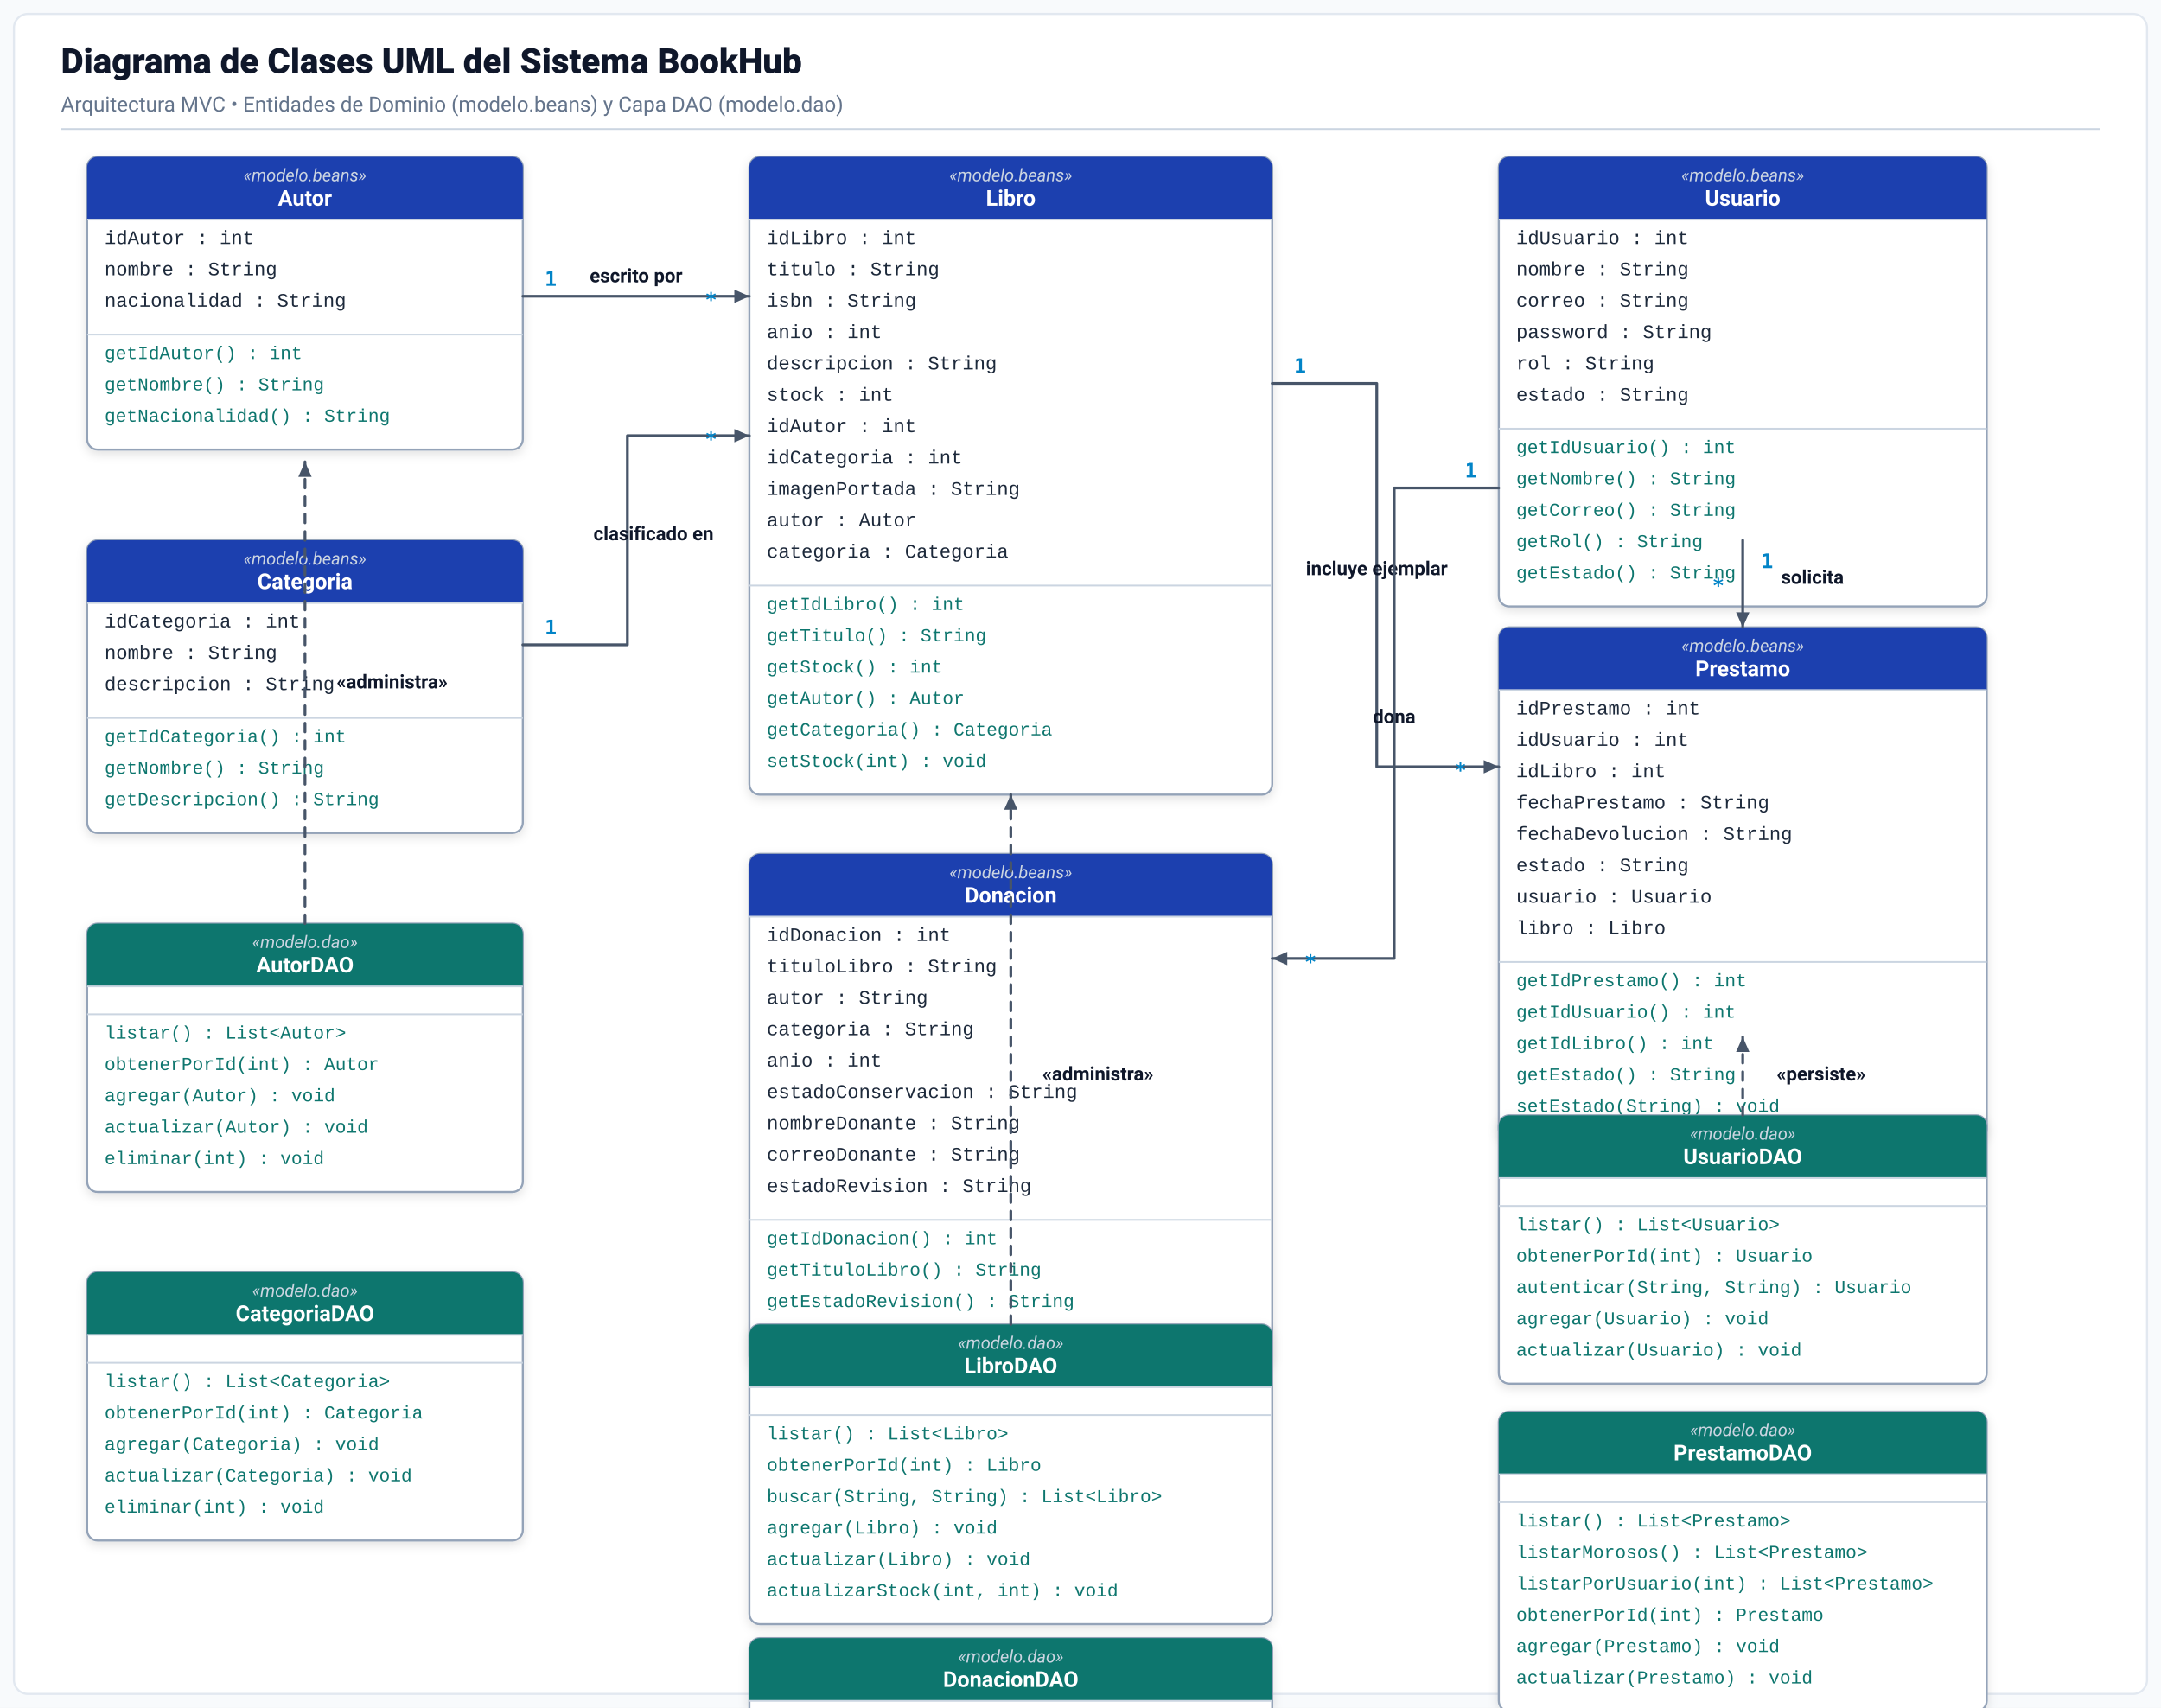
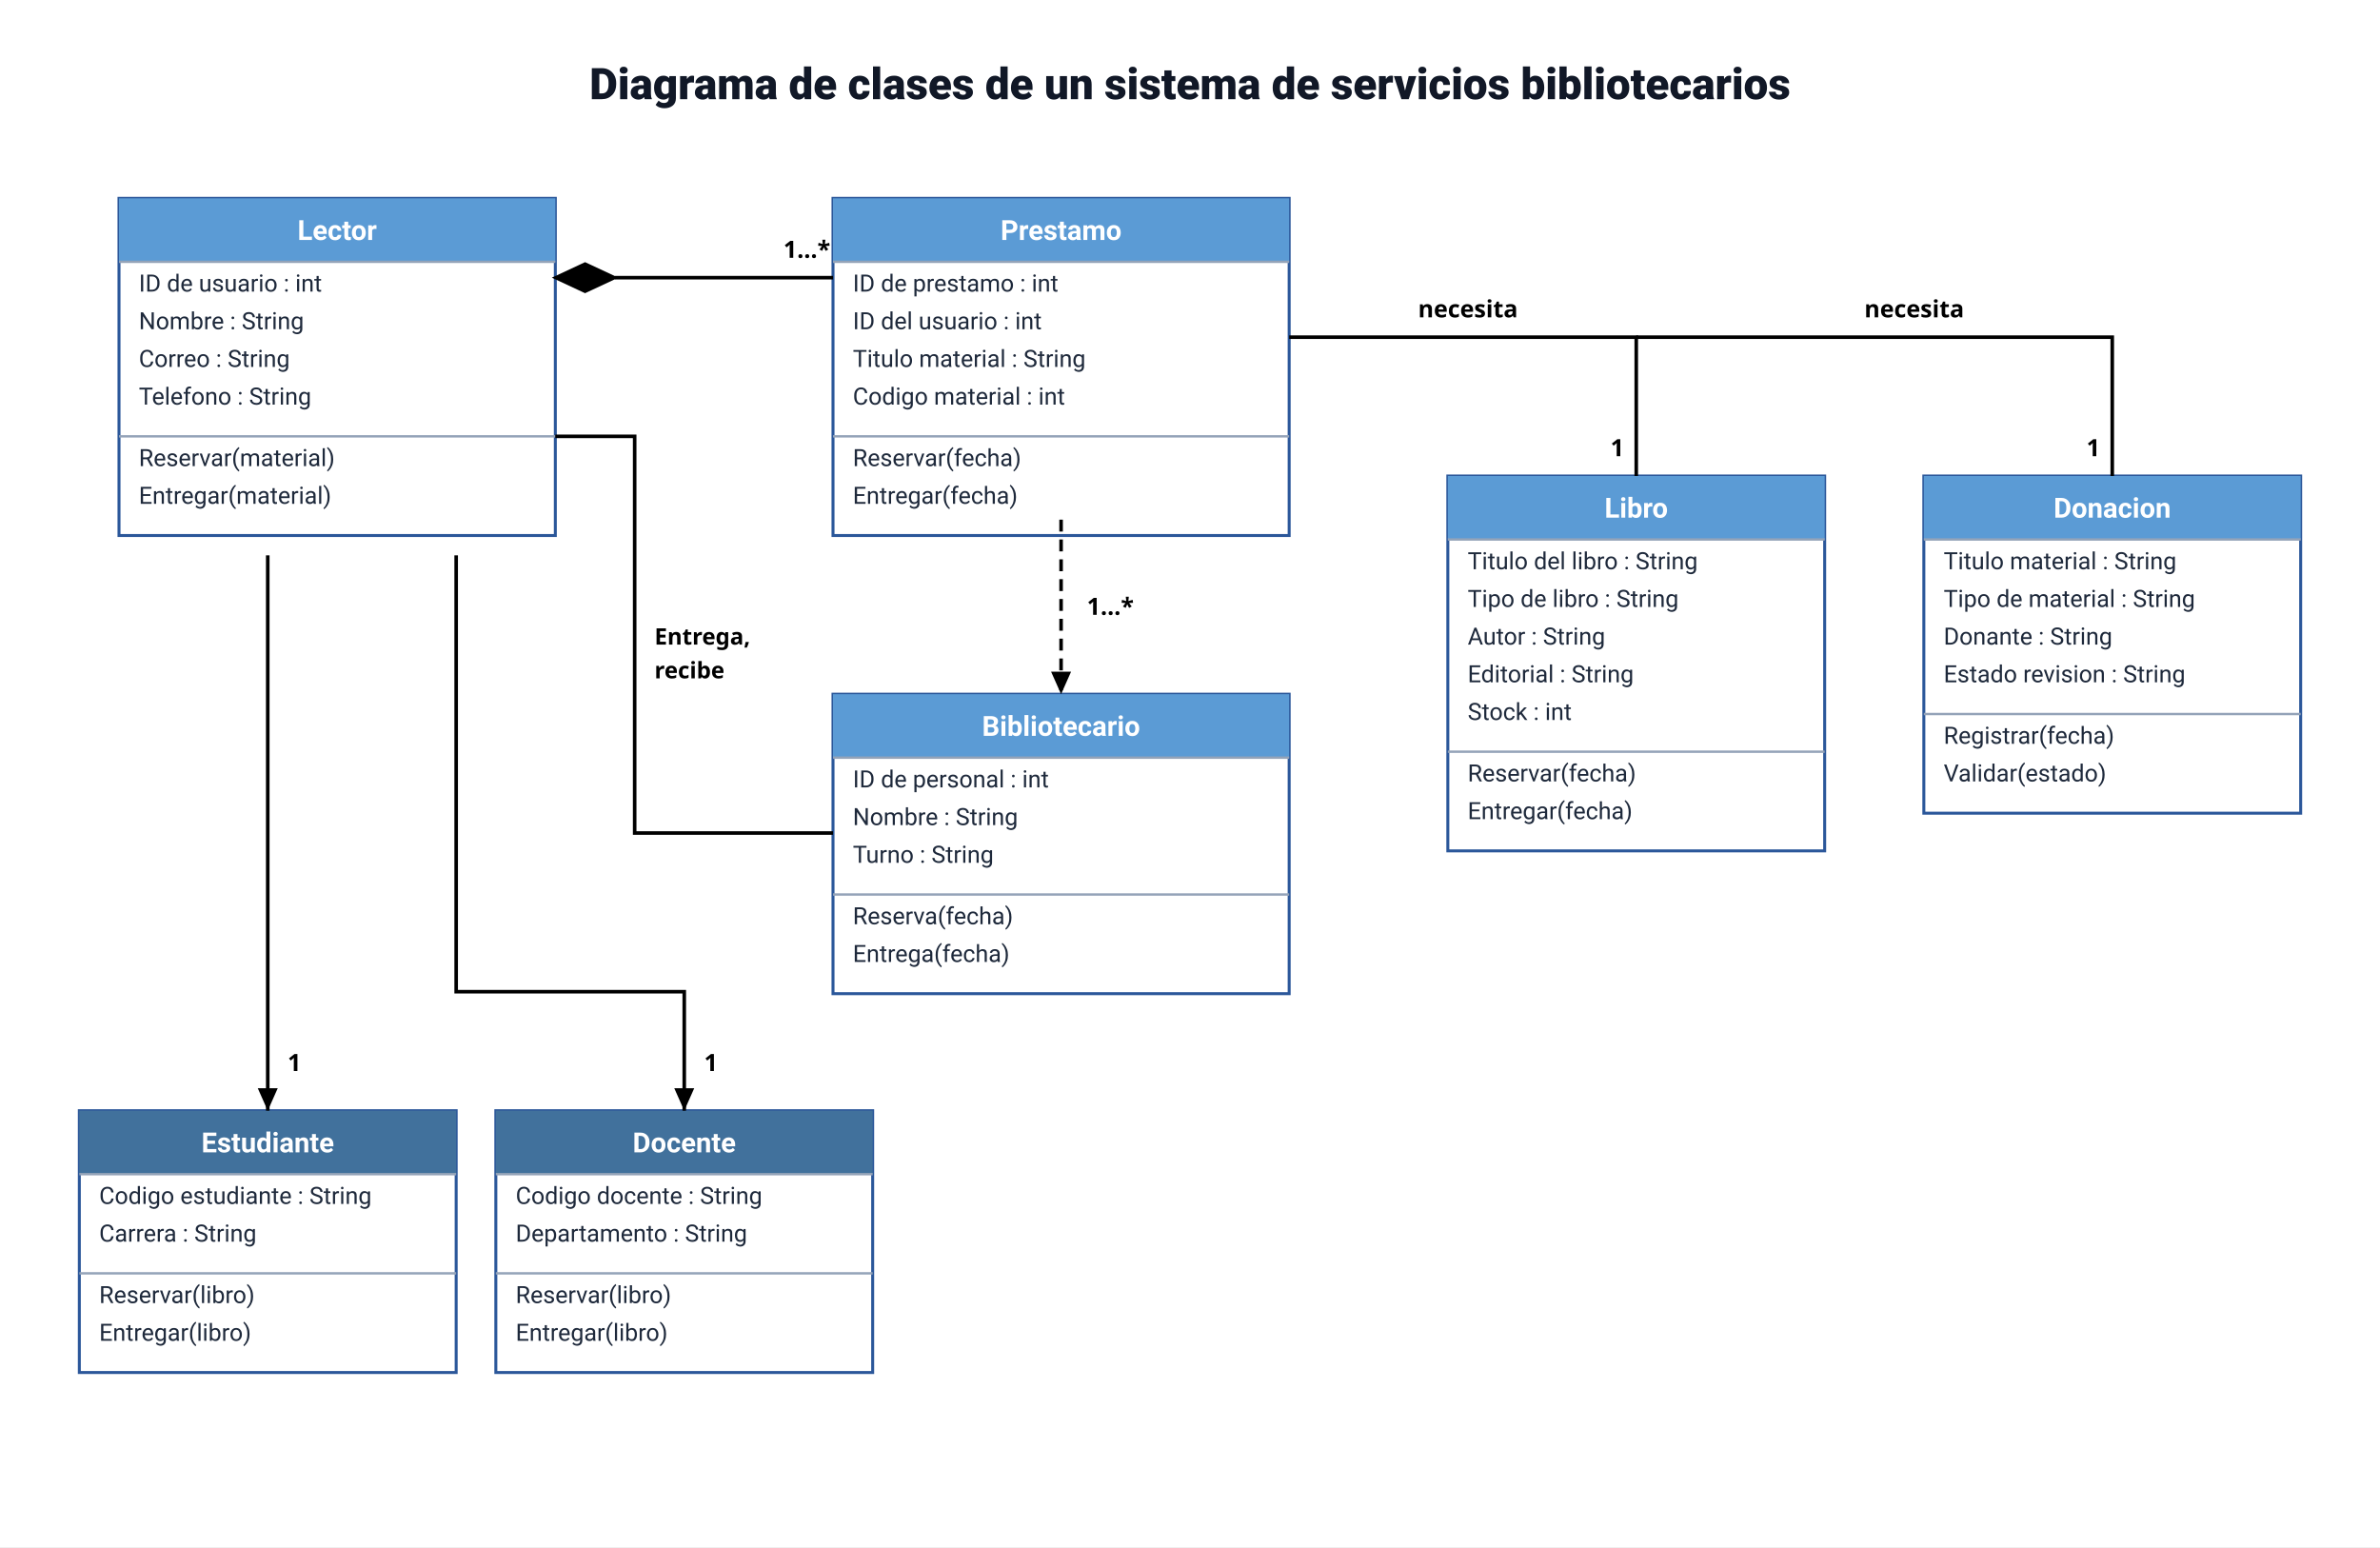
- <svg xmlns="http://www.w3.org/2000/svg" viewBox="0 0 1240 980" width="1240" height="980">
+ <svg xmlns="http://www.w3.org/2000/svg" viewBox="0 0 1200 780" width="1200" height="780">
  <defs>
-     <filter id="dropShadow" x="-5%" y="-5%" width="112%" height="115%">
-       <feDropShadow dx="0" dy="2" stdDeviation="3" flood-color="#000000" flood-opacity="0.12" />
-     </filter>
-     <marker id="arrow" viewBox="0 0 10 10" refX="9" refY="5" markerWidth="6" markerHeight="6" orient="auto">
-       <path d="M 0 1 L 9 5 L 0 9 z" fill="#475569" />
+     <marker id="arrowSimple" viewBox="0 0 10 10" refX="9" refY="5" markerWidth="7" markerHeight="7" orient="auto">
+       <path d="M 0 1 L 9 5 L 0 9 z" fill="#000000" />
    </marker>
  </defs>
-   <rect width="1240" height="980" fill="#f8fafc" />
-   <rect x="8" y="8" width="1224" height="964" rx="8" fill="#ffffff" stroke="#e2e8f0" stroke-width="1.2" />
-   <text x="35" y="42" fill="#0f172a" font-size="20" font-weight="800" font-family="'Segoe UI', Roboto, sans-serif">Diagrama de Clases UML del Sistema BookHub</text>
-   <text x="35" y="64" fill="#64748b" font-size="12" font-family="'Segoe UI', Roboto, sans-serif">Arquitectura MVC • Entidades de Dominio (modelo.beans) y Capa DAO (modelo.dao)</text>
-   <line x1="35" y1="74" x2="1205" y2="74" stroke="#cbd5e1" stroke-width="1" />
-   <g transform="translate(50, 90)" filter="url(#dropShadow)">
-     <rect width="250" height="168" rx="6" fill="#ffffff" stroke="#94a3b8" stroke-width="1.2" />
-     <path d="M 0 6 C 0 2.7 2.7 0 6 0 L 244 0 C 247.3 0 250 2.7 250 6 L 250 36 L 0 36 Z" fill="#1e40af" />
-     <text x="125" y="14" fill="#cbd5e1" font-size="10" font-family="'Segoe UI', Roboto, sans-serif" font-style="italic" text-anchor="middle">«modelo.beans»</text>
-     <text x="125" y="28" fill="#ffffff" font-size="12.5" font-weight="700" font-family="'Segoe UI', Roboto, sans-serif" text-anchor="middle">Autor</text>
-     <line x1="0" y1="36" x2="250" y2="36" stroke="#cbd5e1" stroke-width="1" />
-     <g transform="translate(10, 50)">
-       <text x="0" y="0" fill="#1e293b" font-size="11" font-family="'Consolas', 'Courier New', monospace">idAutor : int</text>
-       <text x="0" y="18" fill="#1e293b" font-size="11" font-family="'Consolas', 'Courier New', monospace">nombre : String</text>
-       <text x="0" y="36" fill="#1e293b" font-size="11" font-family="'Consolas', 'Courier New', monospace">nacionalidad : String</text>
+   <rect width="1200" height="780" fill="#ffffff" />
+   <text x="600" y="50" fill="#111827" font-size="22" font-weight="800" font-family="'Segoe UI', Roboto, sans-serif" text-anchor="middle">Diagrama de clases de un sistema de servicios bibliotecarios</text>
+   <g transform="translate(60, 100)">
+     <rect width="220" height="170" fill="#ffffff" stroke="#2b579a" stroke-width="1.5" />
+     <rect width="220" height="32" fill="#5b9bd5" />
+     <text x="110" y="21" fill="#ffffff" font-size="14" font-weight="700" font-family="'Segoe UI', Roboto, Helvetica, Arial, sans-serif" text-anchor="middle">Lector</text>
+     <line x1="0" y1="32" x2="220" y2="32" stroke="#94a3b8" stroke-width="1.2" />
+     <g transform="translate(10, 47)">
+       <text x="0" y="0" fill="#1e293b" font-size="12" font-family="'Segoe UI', Roboto, sans-serif">ID de usuario : int</text>
+       <text x="0" y="19" fill="#1e293b" font-size="12" font-family="'Segoe UI', Roboto, sans-serif">Nombre : String</text>
+       <text x="0" y="38" fill="#1e293b" font-size="12" font-family="'Segoe UI', Roboto, sans-serif">Correo : String</text>
+       <text x="0" y="57" fill="#1e293b" font-size="12" font-family="'Segoe UI', Roboto, sans-serif">Telefono : String</text>
    </g>
-     <line x1="0" y1="102" x2="250" y2="102" stroke="#cbd5e1" stroke-width="1" />
-     <g transform="translate(10, 116)">
-       <text x="0" y="0" fill="#0f766e" font-size="10.5" font-family="'Consolas', 'Courier New', monospace">getIdAutor() : int</text>
-       <text x="0" y="18" fill="#0f766e" font-size="10.5" font-family="'Consolas', 'Courier New', monospace">getNombre() : String</text>
-       <text x="0" y="36" fill="#0f766e" font-size="10.5" font-family="'Consolas', 'Courier New', monospace">getNacionalidad() : String</text>
+     <line x1="0" y1="120" x2="220" y2="120" stroke="#94a3b8" stroke-width="1.2" />
+     <g transform="translate(10, 135)">
+       <text x="0" y="0" fill="#1e293b" font-size="12" font-family="'Segoe UI', Roboto, sans-serif">Reservar(material)</text>
+       <text x="0" y="19" fill="#1e293b" font-size="12" font-family="'Segoe UI', Roboto, sans-serif">Entregar(material)</text>
    </g>
  </g>
-   <g transform="translate(50, 310)" filter="url(#dropShadow)">
-     <rect width="250" height="168" rx="6" fill="#ffffff" stroke="#94a3b8" stroke-width="1.2" />
-     <path d="M 0 6 C 0 2.7 2.7 0 6 0 L 244 0 C 247.3 0 250 2.7 250 6 L 250 36 L 0 36 Z" fill="#1e40af" />
-     <text x="125" y="14" fill="#cbd5e1" font-size="10" font-family="'Segoe UI', Roboto, sans-serif" font-style="italic" text-anchor="middle">«modelo.beans»</text>
-     <text x="125" y="28" fill="#ffffff" font-size="12.5" font-weight="700" font-family="'Segoe UI', Roboto, sans-serif" text-anchor="middle">Categoria</text>
-     <line x1="0" y1="36" x2="250" y2="36" stroke="#cbd5e1" stroke-width="1" />
-     <g transform="translate(10, 50)">
-       <text x="0" y="0" fill="#1e293b" font-size="11" font-family="'Consolas', 'Courier New', monospace">idCategoria : int</text>
-       <text x="0" y="18" fill="#1e293b" font-size="11" font-family="'Consolas', 'Courier New', monospace">nombre : String</text>
-       <text x="0" y="36" fill="#1e293b" font-size="11" font-family="'Consolas', 'Courier New', monospace">descripcion : String</text>
+   <g transform="translate(420, 100)">
+     <rect width="230" height="170" fill="#ffffff" stroke="#2b579a" stroke-width="1.5" />
+     <rect width="230" height="32" fill="#5b9bd5" />
+     <text x="115" y="21" fill="#ffffff" font-size="14" font-weight="700" font-family="'Segoe UI', Roboto, Helvetica, Arial, sans-serif" text-anchor="middle">Prestamo</text>
+     <line x1="0" y1="32" x2="230" y2="32" stroke="#94a3b8" stroke-width="1.2" />
+     <g transform="translate(10, 47)">
+       <text x="0" y="0" fill="#1e293b" font-size="12" font-family="'Segoe UI', Roboto, sans-serif">ID de prestamo : int</text>
+       <text x="0" y="19" fill="#1e293b" font-size="12" font-family="'Segoe UI', Roboto, sans-serif">ID del usuario : int</text>
+       <text x="0" y="38" fill="#1e293b" font-size="12" font-family="'Segoe UI', Roboto, sans-serif">Titulo material : String</text>
+       <text x="0" y="57" fill="#1e293b" font-size="12" font-family="'Segoe UI', Roboto, sans-serif">Codigo material : int</text>
    </g>
-     <line x1="0" y1="102" x2="250" y2="102" stroke="#cbd5e1" stroke-width="1" />
-     <g transform="translate(10, 116)">
-       <text x="0" y="0" fill="#0f766e" font-size="10.5" font-family="'Consolas', 'Courier New', monospace">getIdCategoria() : int</text>
-       <text x="0" y="18" fill="#0f766e" font-size="10.5" font-family="'Consolas', 'Courier New', monospace">getNombre() : String</text>
-       <text x="0" y="36" fill="#0f766e" font-size="10.5" font-family="'Consolas', 'Courier New', monospace">getDescripcion() : String</text>
+     <line x1="0" y1="120" x2="230" y2="120" stroke="#94a3b8" stroke-width="1.2" />
+     <g transform="translate(10, 135)">
+       <text x="0" y="0" fill="#1e293b" font-size="12" font-family="'Segoe UI', Roboto, sans-serif">Reservar(fecha)</text>
+       <text x="0" y="19" fill="#1e293b" font-size="12" font-family="'Segoe UI', Roboto, sans-serif">Entregar(fecha)</text>
    </g>
  </g>
-   <g transform="translate(50, 530)" filter="url(#dropShadow)">
-     <rect width="250" height="154" rx="6" fill="#ffffff" stroke="#94a3b8" stroke-width="1.2" />
-     <path d="M 0 6 C 0 2.7 2.7 0 6 0 L 244 0 C 247.3 0 250 2.7 250 6 L 250 36 L 0 36 Z" fill="#0f766e" />
-     <text x="125" y="14" fill="#cbd5e1" font-size="10" font-family="'Segoe UI', Roboto, sans-serif" font-style="italic" text-anchor="middle">«modelo.dao»</text>
-     <text x="125" y="28" fill="#ffffff" font-size="12.5" font-weight="700" font-family="'Segoe UI', Roboto, sans-serif" text-anchor="middle">AutorDAO</text>
-     <line x1="0" y1="36" x2="250" y2="36" stroke="#cbd5e1" stroke-width="1" />
-     <g transform="translate(10, 50)">
-         </g>
-     <line x1="0" y1="52" x2="250" y2="52" stroke="#cbd5e1" stroke-width="1" />
-     <g transform="translate(10, 66)">
-       <text x="0" y="0" fill="#0f766e" font-size="10.5" font-family="'Consolas', 'Courier New', monospace">listar() : List&lt;Autor&gt;</text>
-       <text x="0" y="18" fill="#0f766e" font-size="10.5" font-family="'Consolas', 'Courier New', monospace">obtenerPorId(int) : Autor</text>
-       <text x="0" y="36" fill="#0f766e" font-size="10.5" font-family="'Consolas', 'Courier New', monospace">agregar(Autor) : void</text>
-       <text x="0" y="54" fill="#0f766e" font-size="10.5" font-family="'Consolas', 'Courier New', monospace">actualizar(Autor) : void</text>
-       <text x="0" y="72" fill="#0f766e" font-size="10.5" font-family="'Consolas', 'Courier New', monospace">eliminar(int) : void</text>
+   <g transform="translate(420, 350)">
+     <rect width="230" height="151" fill="#ffffff" stroke="#2b579a" stroke-width="1.5" />
+     <rect width="230" height="32" fill="#5b9bd5" />
+     <text x="115" y="21" fill="#ffffff" font-size="14" font-weight="700" font-family="'Segoe UI', Roboto, Helvetica, Arial, sans-serif" text-anchor="middle">Bibliotecario</text>
+     <line x1="0" y1="32" x2="230" y2="32" stroke="#94a3b8" stroke-width="1.2" />
+     <g transform="translate(10, 47)">
+       <text x="0" y="0" fill="#1e293b" font-size="12" font-family="'Segoe UI', Roboto, sans-serif">ID de personal : int</text>
+       <text x="0" y="19" fill="#1e293b" font-size="12" font-family="'Segoe UI', Roboto, sans-serif">Nombre : String</text>
+       <text x="0" y="38" fill="#1e293b" font-size="12" font-family="'Segoe UI', Roboto, sans-serif">Turno : String</text>
+     </g>
+     <line x1="0" y1="101" x2="230" y2="101" stroke="#94a3b8" stroke-width="1.2" />
+     <g transform="translate(10, 116)">
+       <text x="0" y="0" fill="#1e293b" font-size="12" font-family="'Segoe UI', Roboto, sans-serif">Reserva(fecha)</text>
+       <text x="0" y="19" fill="#1e293b" font-size="12" font-family="'Segoe UI', Roboto, sans-serif">Entrega(fecha)</text>
    </g>
  </g>
-   <g transform="translate(50, 730)" filter="url(#dropShadow)">
-     <rect width="250" height="154" rx="6" fill="#ffffff" stroke="#94a3b8" stroke-width="1.2" />
-     <path d="M 0 6 C 0 2.7 2.7 0 6 0 L 244 0 C 247.3 0 250 2.7 250 6 L 250 36 L 0 36 Z" fill="#0f766e" />
-     <text x="125" y="14" fill="#cbd5e1" font-size="10" font-family="'Segoe UI', Roboto, sans-serif" font-style="italic" text-anchor="middle">«modelo.dao»</text>
-     <text x="125" y="28" fill="#ffffff" font-size="12.5" font-weight="700" font-family="'Segoe UI', Roboto, sans-serif" text-anchor="middle">CategoriaDAO</text>
-     <line x1="0" y1="36" x2="250" y2="36" stroke="#cbd5e1" stroke-width="1" />
-     <g transform="translate(10, 50)">
-         </g>
-     <line x1="0" y1="52" x2="250" y2="52" stroke="#cbd5e1" stroke-width="1" />
-     <g transform="translate(10, 66)">
-       <text x="0" y="0" fill="#0f766e" font-size="10.5" font-family="'Consolas', 'Courier New', monospace">listar() : List&lt;Categoria&gt;</text>
-       <text x="0" y="18" fill="#0f766e" font-size="10.5" font-family="'Consolas', 'Courier New', monospace">obtenerPorId(int) : Categoria</text>
-       <text x="0" y="36" fill="#0f766e" font-size="10.5" font-family="'Consolas', 'Courier New', monospace">agregar(Categoria) : void</text>
-       <text x="0" y="54" fill="#0f766e" font-size="10.5" font-family="'Consolas', 'Courier New', monospace">actualizar(Categoria) : void</text>
-       <text x="0" y="72" fill="#0f766e" font-size="10.5" font-family="'Consolas', 'Courier New', monospace">eliminar(int) : void</text>
+   <g transform="translate(730, 240)">
+     <rect width="190" height="189" fill="#ffffff" stroke="#2b579a" stroke-width="1.5" />
+     <rect width="190" height="32" fill="#5b9bd5" />
+     <text x="95" y="21" fill="#ffffff" font-size="14" font-weight="700" font-family="'Segoe UI', Roboto, Helvetica, Arial, sans-serif" text-anchor="middle">Libro</text>
+     <line x1="0" y1="32" x2="190" y2="32" stroke="#94a3b8" stroke-width="1.2" />
+     <g transform="translate(10, 47)">
+       <text x="0" y="0" fill="#1e293b" font-size="12" font-family="'Segoe UI', Roboto, sans-serif">Titulo del libro : String</text>
+       <text x="0" y="19" fill="#1e293b" font-size="12" font-family="'Segoe UI', Roboto, sans-serif">Tipo de libro : String</text>
+       <text x="0" y="38" fill="#1e293b" font-size="12" font-family="'Segoe UI', Roboto, sans-serif">Autor : String</text>
+       <text x="0" y="57" fill="#1e293b" font-size="12" font-family="'Segoe UI', Roboto, sans-serif">Editorial : String</text>
+       <text x="0" y="76" fill="#1e293b" font-size="12" font-family="'Segoe UI', Roboto, sans-serif">Stock : int</text>
+     </g>
+     <line x1="0" y1="139" x2="190" y2="139" stroke="#94a3b8" stroke-width="1.2" />
+     <g transform="translate(10, 154)">
+       <text x="0" y="0" fill="#1e293b" font-size="12" font-family="'Segoe UI', Roboto, sans-serif">Reservar(fecha)</text>
+       <text x="0" y="19" fill="#1e293b" font-size="12" font-family="'Segoe UI', Roboto, sans-serif">Entregar(fecha)</text>
    </g>
  </g>
-   <g transform="translate(430, 90)" filter="url(#dropShadow)">
-     <rect width="300" height="366" rx="6" fill="#ffffff" stroke="#94a3b8" stroke-width="1.2" />
-     <path d="M 0 6 C 0 2.7 2.7 0 6 0 L 294 0 C 297.3 0 300 2.7 300 6 L 300 36 L 0 36 Z" fill="#1e40af" />
-     <text x="150" y="14" fill="#cbd5e1" font-size="10" font-family="'Segoe UI', Roboto, sans-serif" font-style="italic" text-anchor="middle">«modelo.beans»</text>
-     <text x="150" y="28" fill="#ffffff" font-size="12.5" font-weight="700" font-family="'Segoe UI', Roboto, sans-serif" text-anchor="middle">Libro</text>
-     <line x1="0" y1="36" x2="300" y2="36" stroke="#cbd5e1" stroke-width="1" />
-     <g transform="translate(10, 50)">
-       <text x="0" y="0" fill="#1e293b" font-size="11" font-family="'Consolas', 'Courier New', monospace">idLibro : int</text>
-       <text x="0" y="18" fill="#1e293b" font-size="11" font-family="'Consolas', 'Courier New', monospace">titulo : String</text>
-       <text x="0" y="36" fill="#1e293b" font-size="11" font-family="'Consolas', 'Courier New', monospace">isbn : String</text>
-       <text x="0" y="54" fill="#1e293b" font-size="11" font-family="'Consolas', 'Courier New', monospace">anio : int</text>
-       <text x="0" y="72" fill="#1e293b" font-size="11" font-family="'Consolas', 'Courier New', monospace">descripcion : String</text>
-       <text x="0" y="90" fill="#1e293b" font-size="11" font-family="'Consolas', 'Courier New', monospace">stock : int</text>
-       <text x="0" y="108" fill="#1e293b" font-size="11" font-family="'Consolas', 'Courier New', monospace">idAutor : int</text>
-       <text x="0" y="126" fill="#1e293b" font-size="11" font-family="'Consolas', 'Courier New', monospace">idCategoria : int</text>
-       <text x="0" y="144" fill="#1e293b" font-size="11" font-family="'Consolas', 'Courier New', monospace">imagenPortada : String</text>
-       <text x="0" y="162" fill="#1e293b" font-size="11" font-family="'Consolas', 'Courier New', monospace">autor : Autor</text>
-       <text x="0" y="180" fill="#1e293b" font-size="11" font-family="'Consolas', 'Courier New', monospace">categoria : Categoria</text>
+   <g transform="translate(970, 240)">
+     <rect width="190" height="170" fill="#ffffff" stroke="#2b579a" stroke-width="1.5" />
+     <rect width="190" height="32" fill="#5b9bd5" />
+     <text x="95" y="21" fill="#ffffff" font-size="14" font-weight="700" font-family="'Segoe UI', Roboto, Helvetica, Arial, sans-serif" text-anchor="middle">Donacion</text>
+     <line x1="0" y1="32" x2="190" y2="32" stroke="#94a3b8" stroke-width="1.2" />
+     <g transform="translate(10, 47)">
+       <text x="0" y="0" fill="#1e293b" font-size="12" font-family="'Segoe UI', Roboto, sans-serif">Titulo material : String</text>
+       <text x="0" y="19" fill="#1e293b" font-size="12" font-family="'Segoe UI', Roboto, sans-serif">Tipo de material : String</text>
+       <text x="0" y="38" fill="#1e293b" font-size="12" font-family="'Segoe UI', Roboto, sans-serif">Donante : String</text>
+       <text x="0" y="57" fill="#1e293b" font-size="12" font-family="'Segoe UI', Roboto, sans-serif">Estado revision : String</text>
    </g>
-     <line x1="0" y1="246" x2="300" y2="246" stroke="#cbd5e1" stroke-width="1" />
-     <g transform="translate(10, 260)">
-       <text x="0" y="0" fill="#0f766e" font-size="10.5" font-family="'Consolas', 'Courier New', monospace">getIdLibro() : int</text>
-       <text x="0" y="18" fill="#0f766e" font-size="10.5" font-family="'Consolas', 'Courier New', monospace">getTitulo() : String</text>
-       <text x="0" y="36" fill="#0f766e" font-size="10.5" font-family="'Consolas', 'Courier New', monospace">getStock() : int</text>
-       <text x="0" y="54" fill="#0f766e" font-size="10.5" font-family="'Consolas', 'Courier New', monospace">getAutor() : Autor</text>
-       <text x="0" y="72" fill="#0f766e" font-size="10.5" font-family="'Consolas', 'Courier New', monospace">getCategoria() : Categoria</text>
-       <text x="0" y="90" fill="#0f766e" font-size="10.5" font-family="'Consolas', 'Courier New', monospace">setStock(int) : void</text>
+     <line x1="0" y1="120" x2="190" y2="120" stroke="#94a3b8" stroke-width="1.2" />
+     <g transform="translate(10, 135)">
+       <text x="0" y="0" fill="#1e293b" font-size="12" font-family="'Segoe UI', Roboto, sans-serif">Registrar(fecha)</text>
+       <text x="0" y="19" fill="#1e293b" font-size="12" font-family="'Segoe UI', Roboto, sans-serif">Validar(estado)</text>
    </g>
  </g>
-   <g transform="translate(430, 490)" filter="url(#dropShadow)">
-     <rect width="300" height="294" rx="6" fill="#ffffff" stroke="#94a3b8" stroke-width="1.2" />
-     <path d="M 0 6 C 0 2.7 2.7 0 6 0 L 294 0 C 297.3 0 300 2.7 300 6 L 300 36 L 0 36 Z" fill="#1e40af" />
-     <text x="150" y="14" fill="#cbd5e1" font-size="10" font-family="'Segoe UI', Roboto, sans-serif" font-style="italic" text-anchor="middle">«modelo.beans»</text>
-     <text x="150" y="28" fill="#ffffff" font-size="12.5" font-weight="700" font-family="'Segoe UI', Roboto, sans-serif" text-anchor="middle">Donacion</text>
-     <line x1="0" y1="36" x2="300" y2="36" stroke="#cbd5e1" stroke-width="1" />
-     <g transform="translate(10, 50)">
-       <text x="0" y="0" fill="#1e293b" font-size="11" font-family="'Consolas', 'Courier New', monospace">idDonacion : int</text>
-       <text x="0" y="18" fill="#1e293b" font-size="11" font-family="'Consolas', 'Courier New', monospace">tituloLibro : String</text>
-       <text x="0" y="36" fill="#1e293b" font-size="11" font-family="'Consolas', 'Courier New', monospace">autor : String</text>
-       <text x="0" y="54" fill="#1e293b" font-size="11" font-family="'Consolas', 'Courier New', monospace">categoria : String</text>
-       <text x="0" y="72" fill="#1e293b" font-size="11" font-family="'Consolas', 'Courier New', monospace">anio : int</text>
-       <text x="0" y="90" fill="#1e293b" font-size="11" font-family="'Consolas', 'Courier New', monospace">estadoConservacion : String</text>
-       <text x="0" y="108" fill="#1e293b" font-size="11" font-family="'Consolas', 'Courier New', monospace">nombreDonante : String</text>
-       <text x="0" y="126" fill="#1e293b" font-size="11" font-family="'Consolas', 'Courier New', monospace">correoDonante : String</text>
-       <text x="0" y="144" fill="#1e293b" font-size="11" font-family="'Consolas', 'Courier New', monospace">estadoRevision : String</text>
+   <g transform="translate(40, 560)">
+     <rect width="190" height="132" fill="#ffffff" stroke="#2b579a" stroke-width="1.5" />
+     <rect width="190" height="32" fill="#41719c" />
+     <text x="95" y="21" fill="#ffffff" font-size="14" font-weight="700" font-family="'Segoe UI', Roboto, Helvetica, Arial, sans-serif" text-anchor="middle">Estudiante</text>
+     <line x1="0" y1="32" x2="190" y2="32" stroke="#94a3b8" stroke-width="1.2" />
+     <g transform="translate(10, 47)">
+       <text x="0" y="0" fill="#1e293b" font-size="12" font-family="'Segoe UI', Roboto, sans-serif">Codigo estudiante : String</text>
+       <text x="0" y="19" fill="#1e293b" font-size="12" font-family="'Segoe UI', Roboto, sans-serif">Carrera : String</text>
    </g>
-     <line x1="0" y1="210" x2="300" y2="210" stroke="#cbd5e1" stroke-width="1" />
-     <g transform="translate(10, 224)">
-       <text x="0" y="0" fill="#0f766e" font-size="10.5" font-family="'Consolas', 'Courier New', monospace">getIdDonacion() : int</text>
-       <text x="0" y="18" fill="#0f766e" font-size="10.5" font-family="'Consolas', 'Courier New', monospace">getTituloLibro() : String</text>
-       <text x="0" y="36" fill="#0f766e" font-size="10.5" font-family="'Consolas', 'Courier New', monospace">getEstadoRevision() : String</text>
-       <text x="0" y="54" fill="#0f766e" font-size="10.5" font-family="'Consolas', 'Courier New', monospace">setEstadoRevision(String) : void</text>
+     <line x1="0" y1="82" x2="190" y2="82" stroke="#94a3b8" stroke-width="1.2" />
+     <g transform="translate(10, 97)">
+       <text x="0" y="0" fill="#1e293b" font-size="12" font-family="'Segoe UI', Roboto, sans-serif">Reservar(libro)</text>
+       <text x="0" y="19" fill="#1e293b" font-size="12" font-family="'Segoe UI', Roboto, sans-serif">Entregar(libro)</text>
    </g>
  </g>
-   <g transform="translate(430, 760)" filter="url(#dropShadow)">
-     <rect width="300" height="172" rx="6" fill="#ffffff" stroke="#94a3b8" stroke-width="1.2" />
-     <path d="M 0 6 C 0 2.7 2.7 0 6 0 L 294 0 C 297.3 0 300 2.7 300 6 L 300 36 L 0 36 Z" fill="#0f766e" />
-     <text x="150" y="14" fill="#cbd5e1" font-size="10" font-family="'Segoe UI', Roboto, sans-serif" font-style="italic" text-anchor="middle">«modelo.dao»</text>
-     <text x="150" y="28" fill="#ffffff" font-size="12.5" font-weight="700" font-family="'Segoe UI', Roboto, sans-serif" text-anchor="middle">LibroDAO</text>
-     <line x1="0" y1="36" x2="300" y2="36" stroke="#cbd5e1" stroke-width="1" />
-     <g transform="translate(10, 50)">
-         </g>
-     <line x1="0" y1="52" x2="300" y2="52" stroke="#cbd5e1" stroke-width="1" />
-     <g transform="translate(10, 66)">
-       <text x="0" y="0" fill="#0f766e" font-size="10.5" font-family="'Consolas', 'Courier New', monospace">listar() : List&lt;Libro&gt;</text>
-       <text x="0" y="18" fill="#0f766e" font-size="10.5" font-family="'Consolas', 'Courier New', monospace">obtenerPorId(int) : Libro</text>
-       <text x="0" y="36" fill="#0f766e" font-size="10.5" font-family="'Consolas', 'Courier New', monospace">buscar(String, String) : List&lt;Libro&gt;</text>
-       <text x="0" y="54" fill="#0f766e" font-size="10.5" font-family="'Consolas', 'Courier New', monospace">agregar(Libro) : void</text>
-       <text x="0" y="72" fill="#0f766e" font-size="10.5" font-family="'Consolas', 'Courier New', monospace">actualizar(Libro) : void</text>
-       <text x="0" y="90" fill="#0f766e" font-size="10.5" font-family="'Consolas', 'Courier New', monospace">actualizarStock(int, int) : void</text>
+   <g transform="translate(250, 560)">
+     <rect width="190" height="132" fill="#ffffff" stroke="#2b579a" stroke-width="1.5" />
+     <rect width="190" height="32" fill="#41719c" />
+     <text x="95" y="21" fill="#ffffff" font-size="14" font-weight="700" font-family="'Segoe UI', Roboto, Helvetica, Arial, sans-serif" text-anchor="middle">Docente</text>
+     <line x1="0" y1="32" x2="190" y2="32" stroke="#94a3b8" stroke-width="1.2" />
+     <g transform="translate(10, 47)">
+       <text x="0" y="0" fill="#1e293b" font-size="12" font-family="'Segoe UI', Roboto, sans-serif">Codigo docente : String</text>
+       <text x="0" y="19" fill="#1e293b" font-size="12" font-family="'Segoe UI', Roboto, sans-serif">Departamento : String</text>
+     </g>
+     <line x1="0" y1="82" x2="190" y2="82" stroke="#94a3b8" stroke-width="1.2" />
+     <g transform="translate(10, 97)">
+       <text x="0" y="0" fill="#1e293b" font-size="12" font-family="'Segoe UI', Roboto, sans-serif">Reservar(libro)</text>
+       <text x="0" y="19" fill="#1e293b" font-size="12" font-family="'Segoe UI', Roboto, sans-serif">Entregar(libro)</text>
    </g>
  </g>
-   <g transform="translate(860, 90)" filter="url(#dropShadow)">
-     <rect width="280" height="258" rx="6" fill="#ffffff" stroke="#94a3b8" stroke-width="1.2" />
-     <path d="M 0 6 C 0 2.7 2.7 0 6 0 L 274 0 C 277.3 0 280 2.7 280 6 L 280 36 L 0 36 Z" fill="#1e40af" />
-     <text x="140" y="14" fill="#cbd5e1" font-size="10" font-family="'Segoe UI', Roboto, sans-serif" font-style="italic" text-anchor="middle">«modelo.beans»</text>
-     <text x="140" y="28" fill="#ffffff" font-size="12.5" font-weight="700" font-family="'Segoe UI', Roboto, sans-serif" text-anchor="middle">Usuario</text>
-     <line x1="0" y1="36" x2="280" y2="36" stroke="#cbd5e1" stroke-width="1" />
-     <g transform="translate(10, 50)">
-       <text x="0" y="0" fill="#1e293b" font-size="11" font-family="'Consolas', 'Courier New', monospace">idUsuario : int</text>
-       <text x="0" y="18" fill="#1e293b" font-size="11" font-family="'Consolas', 'Courier New', monospace">nombre : String</text>
-       <text x="0" y="36" fill="#1e293b" font-size="11" font-family="'Consolas', 'Courier New', monospace">correo : String</text>
-       <text x="0" y="54" fill="#1e293b" font-size="11" font-family="'Consolas', 'Courier New', monospace">password : String</text>
-       <text x="0" y="72" fill="#1e293b" font-size="11" font-family="'Consolas', 'Courier New', monospace">rol : String</text>
-       <text x="0" y="90" fill="#1e293b" font-size="11" font-family="'Consolas', 'Courier New', monospace">estado : String</text>
-     </g>
-     <line x1="0" y1="156" x2="280" y2="156" stroke="#cbd5e1" stroke-width="1" />
-     <g transform="translate(10, 170)">
-       <text x="0" y="0" fill="#0f766e" font-size="10.5" font-family="'Consolas', 'Courier New', monospace">getIdUsuario() : int</text>
-       <text x="0" y="18" fill="#0f766e" font-size="10.5" font-family="'Consolas', 'Courier New', monospace">getNombre() : String</text>
-       <text x="0" y="36" fill="#0f766e" font-size="10.5" font-family="'Consolas', 'Courier New', monospace">getCorreo() : String</text>
-       <text x="0" y="54" fill="#0f766e" font-size="10.5" font-family="'Consolas', 'Courier New', monospace">getRol() : String</text>
-       <text x="0" y="72" fill="#0f766e" font-size="10.5" font-family="'Consolas', 'Courier New', monospace">getEstado() : String</text>
-     </g>
-   </g>
-   <g transform="translate(860, 360)" filter="url(#dropShadow)">
-     <rect width="280" height="294" rx="6" fill="#ffffff" stroke="#94a3b8" stroke-width="1.2" />
-     <path d="M 0 6 C 0 2.7 2.7 0 6 0 L 274 0 C 277.3 0 280 2.7 280 6 L 280 36 L 0 36 Z" fill="#1e40af" />
-     <text x="140" y="14" fill="#cbd5e1" font-size="10" font-family="'Segoe UI', Roboto, sans-serif" font-style="italic" text-anchor="middle">«modelo.beans»</text>
-     <text x="140" y="28" fill="#ffffff" font-size="12.5" font-weight="700" font-family="'Segoe UI', Roboto, sans-serif" text-anchor="middle">Prestamo</text>
-     <line x1="0" y1="36" x2="280" y2="36" stroke="#cbd5e1" stroke-width="1" />
-     <g transform="translate(10, 50)">
-       <text x="0" y="0" fill="#1e293b" font-size="11" font-family="'Consolas', 'Courier New', monospace">idPrestamo : int</text>
-       <text x="0" y="18" fill="#1e293b" font-size="11" font-family="'Consolas', 'Courier New', monospace">idUsuario : int</text>
-       <text x="0" y="36" fill="#1e293b" font-size="11" font-family="'Consolas', 'Courier New', monospace">idLibro : int</text>
-       <text x="0" y="54" fill="#1e293b" font-size="11" font-family="'Consolas', 'Courier New', monospace">fechaPrestamo : String</text>
-       <text x="0" y="72" fill="#1e293b" font-size="11" font-family="'Consolas', 'Courier New', monospace">fechaDevolucion : String</text>
-       <text x="0" y="90" fill="#1e293b" font-size="11" font-family="'Consolas', 'Courier New', monospace">estado : String</text>
-       <text x="0" y="108" fill="#1e293b" font-size="11" font-family="'Consolas', 'Courier New', monospace">usuario : Usuario</text>
-       <text x="0" y="126" fill="#1e293b" font-size="11" font-family="'Consolas', 'Courier New', monospace">libro : Libro</text>
-     </g>
-     <line x1="0" y1="192" x2="280" y2="192" stroke="#cbd5e1" stroke-width="1" />
-     <g transform="translate(10, 206)">
-       <text x="0" y="0" fill="#0f766e" font-size="10.5" font-family="'Consolas', 'Courier New', monospace">getIdPrestamo() : int</text>
-       <text x="0" y="18" fill="#0f766e" font-size="10.5" font-family="'Consolas', 'Courier New', monospace">getIdUsuario() : int</text>
-       <text x="0" y="36" fill="#0f766e" font-size="10.5" font-family="'Consolas', 'Courier New', monospace">getIdLibro() : int</text>
-       <text x="0" y="54" fill="#0f766e" font-size="10.5" font-family="'Consolas', 'Courier New', monospace">getEstado() : String</text>
-       <text x="0" y="72" fill="#0f766e" font-size="10.5" font-family="'Consolas', 'Courier New', monospace">setEstado(String) : void</text>
-     </g>
-   </g>
-   <g transform="translate(860, 640)" filter="url(#dropShadow)">
-     <rect width="280" height="154" rx="6" fill="#ffffff" stroke="#94a3b8" stroke-width="1.2" />
-     <path d="M 0 6 C 0 2.7 2.7 0 6 0 L 274 0 C 277.3 0 280 2.7 280 6 L 280 36 L 0 36 Z" fill="#0f766e" />
-     <text x="140" y="14" fill="#cbd5e1" font-size="10" font-family="'Segoe UI', Roboto, sans-serif" font-style="italic" text-anchor="middle">«modelo.dao»</text>
-     <text x="140" y="28" fill="#ffffff" font-size="12.5" font-weight="700" font-family="'Segoe UI', Roboto, sans-serif" text-anchor="middle">UsuarioDAO</text>
-     <line x1="0" y1="36" x2="280" y2="36" stroke="#cbd5e1" stroke-width="1" />
-     <g transform="translate(10, 50)">
-         </g>
-     <line x1="0" y1="52" x2="280" y2="52" stroke="#cbd5e1" stroke-width="1" />
-     <g transform="translate(10, 66)">
-       <text x="0" y="0" fill="#0f766e" font-size="10.5" font-family="'Consolas', 'Courier New', monospace">listar() : List&lt;Usuario&gt;</text>
-       <text x="0" y="18" fill="#0f766e" font-size="10.5" font-family="'Consolas', 'Courier New', monospace">obtenerPorId(int) : Usuario</text>
-       <text x="0" y="36" fill="#0f766e" font-size="10.5" font-family="'Consolas', 'Courier New', monospace">autenticar(String, String) : Usuario</text>
-       <text x="0" y="54" fill="#0f766e" font-size="10.5" font-family="'Consolas', 'Courier New', monospace">agregar(Usuario) : void</text>
-       <text x="0" y="72" fill="#0f766e" font-size="10.5" font-family="'Consolas', 'Courier New', monospace">actualizar(Usuario) : void</text>
-     </g>
-   </g>
-   <g transform="translate(860, 810)" filter="url(#dropShadow)">
-     <rect width="280" height="172" rx="6" fill="#ffffff" stroke="#94a3b8" stroke-width="1.2" />
-     <path d="M 0 6 C 0 2.7 2.7 0 6 0 L 274 0 C 277.3 0 280 2.7 280 6 L 280 36 L 0 36 Z" fill="#0f766e" />
-     <text x="140" y="14" fill="#cbd5e1" font-size="10" font-family="'Segoe UI', Roboto, sans-serif" font-style="italic" text-anchor="middle">«modelo.dao»</text>
-     <text x="140" y="28" fill="#ffffff" font-size="12.5" font-weight="700" font-family="'Segoe UI', Roboto, sans-serif" text-anchor="middle">PrestamoDAO</text>
-     <line x1="0" y1="36" x2="280" y2="36" stroke="#cbd5e1" stroke-width="1" />
-     <g transform="translate(10, 50)">
-         </g>
-     <line x1="0" y1="52" x2="280" y2="52" stroke="#cbd5e1" stroke-width="1" />
-     <g transform="translate(10, 66)">
-       <text x="0" y="0" fill="#0f766e" font-size="10.5" font-family="'Consolas', 'Courier New', monospace">listar() : List&lt;Prestamo&gt;</text>
-       <text x="0" y="18" fill="#0f766e" font-size="10.5" font-family="'Consolas', 'Courier New', monospace">listarMorosos() : List&lt;Prestamo&gt;</text>
-       <text x="0" y="36" fill="#0f766e" font-size="10.5" font-family="'Consolas', 'Courier New', monospace">listarPorUsuario(int) : List&lt;Prestamo&gt;</text>
-       <text x="0" y="54" fill="#0f766e" font-size="10.5" font-family="'Consolas', 'Courier New', monospace">obtenerPorId(int) : Prestamo</text>
-       <text x="0" y="72" fill="#0f766e" font-size="10.5" font-family="'Consolas', 'Courier New', monospace">agregar(Prestamo) : void</text>
-       <text x="0" y="90" fill="#0f766e" font-size="10.5" font-family="'Consolas', 'Courier New', monospace">actualizar(Prestamo) : void</text>
-     </g>
-   </g>
-   <g transform="translate(430, 940)" filter="url(#dropShadow)">
-     <rect width="300" height="118" rx="6" fill="#ffffff" stroke="#94a3b8" stroke-width="1.2" />
-     <path d="M 0 6 C 0 2.7 2.7 0 6 0 L 294 0 C 297.3 0 300 2.7 300 6 L 300 36 L 0 36 Z" fill="#0f766e" />
-     <text x="150" y="14" fill="#cbd5e1" font-size="10" font-family="'Segoe UI', Roboto, sans-serif" font-style="italic" text-anchor="middle">«modelo.dao»</text>
-     <text x="150" y="28" fill="#ffffff" font-size="12.5" font-weight="700" font-family="'Segoe UI', Roboto, sans-serif" text-anchor="middle">DonacionDAO</text>
-     <line x1="0" y1="36" x2="300" y2="36" stroke="#cbd5e1" stroke-width="1" />
-     <g transform="translate(10, 50)">
-         </g>
-     <line x1="0" y1="52" x2="300" y2="52" stroke="#cbd5e1" stroke-width="1" />
-     <g transform="translate(10, 66)">
-       <text x="0" y="0" fill="#0f766e" font-size="10.5" font-family="'Consolas', 'Courier New', monospace">listar() : List&lt;Donacion&gt;</text>
-       <text x="0" y="18" fill="#0f766e" font-size="10.5" font-family="'Consolas', 'Courier New', monospace">obtenerPorId(int) : Donacion</text>
-       <text x="0" y="36" fill="#0f766e" font-size="10.5" font-family="'Consolas', 'Courier New', monospace">agregar(Donacion) : void</text>
-     </g>
-   </g>
-   <path d="M 300 170 L 430 170" fill="none" stroke="#475569" stroke-width="1.6" marker-end="url(#arrow)" stroke-linejoin="round" stroke-linecap="round" />
-   <text x="365" y="162" fill="#0f172a" font-size="11" font-weight="600" font-family="'Segoe UI', Roboto, sans-serif" text-anchor="middle">escrito por</text>
-   <text x="316" y="164" fill="#0284c7" font-size="11.5" font-weight="700" font-family="'Consolas', monospace" text-anchor="middle">1</text>
-   <text x="408" y="176" fill="#0284c7" font-size="11.5" font-weight="700" font-family="'Consolas', monospace" text-anchor="middle">*</text>
-   <path d="M 300 370 L 360 370 L 360 250 L 430 250" fill="none" stroke="#475569" stroke-width="1.6" marker-end="url(#arrow)" stroke-linejoin="round" stroke-linecap="round" />
-   <text x="375" y="310" fill="#0f172a" font-size="11" font-weight="600" font-family="'Segoe UI', Roboto, sans-serif" text-anchor="middle">clasificado en</text>
-   <text x="316" y="364" fill="#0284c7" font-size="11.5" font-weight="700" font-family="'Consolas', monospace" text-anchor="middle">1</text>
-   <text x="408" y="256" fill="#0284c7" font-size="11.5" font-weight="700" font-family="'Consolas', monospace" text-anchor="middle">*</text>
-   <path d="M 1000 310 L 1000 360" fill="none" stroke="#475569" stroke-width="1.6" marker-end="url(#arrow)" stroke-linejoin="round" stroke-linecap="round" />
-   <text x="1040" y="335" fill="#0f172a" font-size="11" font-weight="600" font-family="'Segoe UI', Roboto, sans-serif" text-anchor="middle">solicita</text>
-   <text x="1014" y="326" fill="#0284c7" font-size="11.5" font-weight="700" font-family="'Consolas', monospace" text-anchor="middle">1</text>
-   <text x="986" y="340" fill="#0284c7" font-size="11.5" font-weight="700" font-family="'Consolas', monospace" text-anchor="middle">*</text>
-   <path d="M 730 220 L 790 220 L 790 440 L 860 440" fill="none" stroke="#475569" stroke-width="1.6" marker-end="url(#arrow)" stroke-linejoin="round" stroke-linecap="round" />
-   <text x="790" y="330" fill="#0f172a" font-size="11" font-weight="600" font-family="'Segoe UI', Roboto, sans-serif" text-anchor="middle">incluye ejemplar</text>
-   <text x="746" y="214" fill="#0284c7" font-size="11.5" font-weight="700" font-family="'Consolas', monospace" text-anchor="middle">1</text>
-   <text x="838" y="446" fill="#0284c7" font-size="11.5" font-weight="700" font-family="'Consolas', monospace" text-anchor="middle">*</text>
-   <path d="M 860 280 L 800 280 L 800 550 L 730 550" fill="none" stroke="#475569" stroke-width="1.6" marker-end="url(#arrow)" stroke-linejoin="round" stroke-linecap="round" />
-   <text x="800" y="415" fill="#0f172a" font-size="11" font-weight="600" font-family="'Segoe UI', Roboto, sans-serif" text-anchor="middle">dona</text>
-   <text x="844" y="274" fill="#0284c7" font-size="11.5" font-weight="700" font-family="'Consolas', monospace" text-anchor="middle">1</text>
-   <text x="752" y="556" fill="#0284c7" font-size="11.5" font-weight="700" font-family="'Consolas', monospace" text-anchor="middle">*</text>
-   <path d="M 175 530 L 175 265" fill="none" stroke="#475569" stroke-width="1.6" stroke-dasharray="5,5" marker-end="url(#arrow)" stroke-linejoin="round" stroke-linecap="round" />
-   <text x="225" y="395" fill="#0f172a" font-size="11" font-weight="600" font-family="'Segoe UI', Roboto, sans-serif" text-anchor="middle">«administra»</text>
-   <path d="M 580 760 L 580 456" fill="none" stroke="#475569" stroke-width="1.6" stroke-dasharray="5,5" marker-end="url(#arrow)" stroke-linejoin="round" stroke-linecap="round" />
-   <text x="630" y="620" fill="#0f172a" font-size="11" font-weight="600" font-family="'Segoe UI', Roboto, sans-serif" text-anchor="middle">«administra»</text>
-   <path d="M 1000 640 L 1000 595" fill="none" stroke="#475569" stroke-width="1.6" stroke-dasharray="5,5" marker-end="url(#arrow)" stroke-linejoin="round" stroke-linecap="round" />
-   <text x="1045" y="620" fill="#0f172a" font-size="11" font-weight="600" font-family="'Segoe UI', Roboto, sans-serif" text-anchor="middle">«persiste»</text>
+   <polygon points="280,140 295,133 310,140 295,147" fill="#000000" stroke="#000000" stroke-width="1.5" />
+   <line x1="310" y1="140" x2="420" y2="140" stroke="#000000" stroke-width="1.8" />
+   <text x="395" y="130" fill="#000000" font-size="12" font-weight="700" font-family="'Segoe UI', sans-serif">1...*</text>
+   <line x1="535" y1="262" x2="535" y2="350" stroke="#000000" stroke-width="1.8" stroke-dasharray="6,4" marker-end="url(#arrowSimple)" />
+   <text x="548" y="310" fill="#000000" font-size="12" font-weight="700" font-family="'Segoe UI', sans-serif">1...*</text>
+   <path d="M 420 420 L 320 420 L 320 220 L 280 220" fill="none" stroke="#000000" stroke-width="1.8" />
+   <text x="330" y="325" fill="#000000" font-size="11.5" font-weight="600" font-family="'Segoe UI', sans-serif">Entrega,</text>
+   <text x="330" y="342" fill="#000000" font-size="11.5" font-weight="600" font-family="'Segoe UI', sans-serif">recibe</text>
+   <path d="M 650 170 L 825 170 L 825 240" fill="none" stroke="#000000" stroke-width="1.8" />
+   <text x="715" y="160" fill="#000000" font-size="12" font-weight="600" font-family="'Segoe UI', sans-serif">necesita</text>
+   <text x="812" y="230" fill="#000000" font-size="12" font-weight="700" font-family="'Segoe UI', sans-serif">1</text>
+   <path d="M 825 170 L 1065 170 L 1065 240" fill="none" stroke="#000000" stroke-width="1.8" />
+   <text x="940" y="160" fill="#000000" font-size="12" font-weight="600" font-family="'Segoe UI', sans-serif">necesita</text>
+   <text x="1052" y="230" fill="#000000" font-size="12" font-weight="700" font-family="'Segoe UI', sans-serif">1</text>
+   <line x1="135" y1="280" x2="135" y2="560" stroke="#000000" stroke-width="1.8" marker-end="url(#arrowSimple)" />
+   <text x="145" y="540" fill="#000000" font-size="12" font-weight="700" font-family="'Segoe UI', sans-serif">1</text>
+   <path d="M 230 280 L 230 500 L 345 500 L 345 560" fill="none" stroke="#000000" stroke-width="1.8" marker-end="url(#arrowSimple)" />
+   <text x="355" y="540" fill="#000000" font-size="12" font-weight="700" font-family="'Segoe UI', sans-serif">1</text>
</svg>
